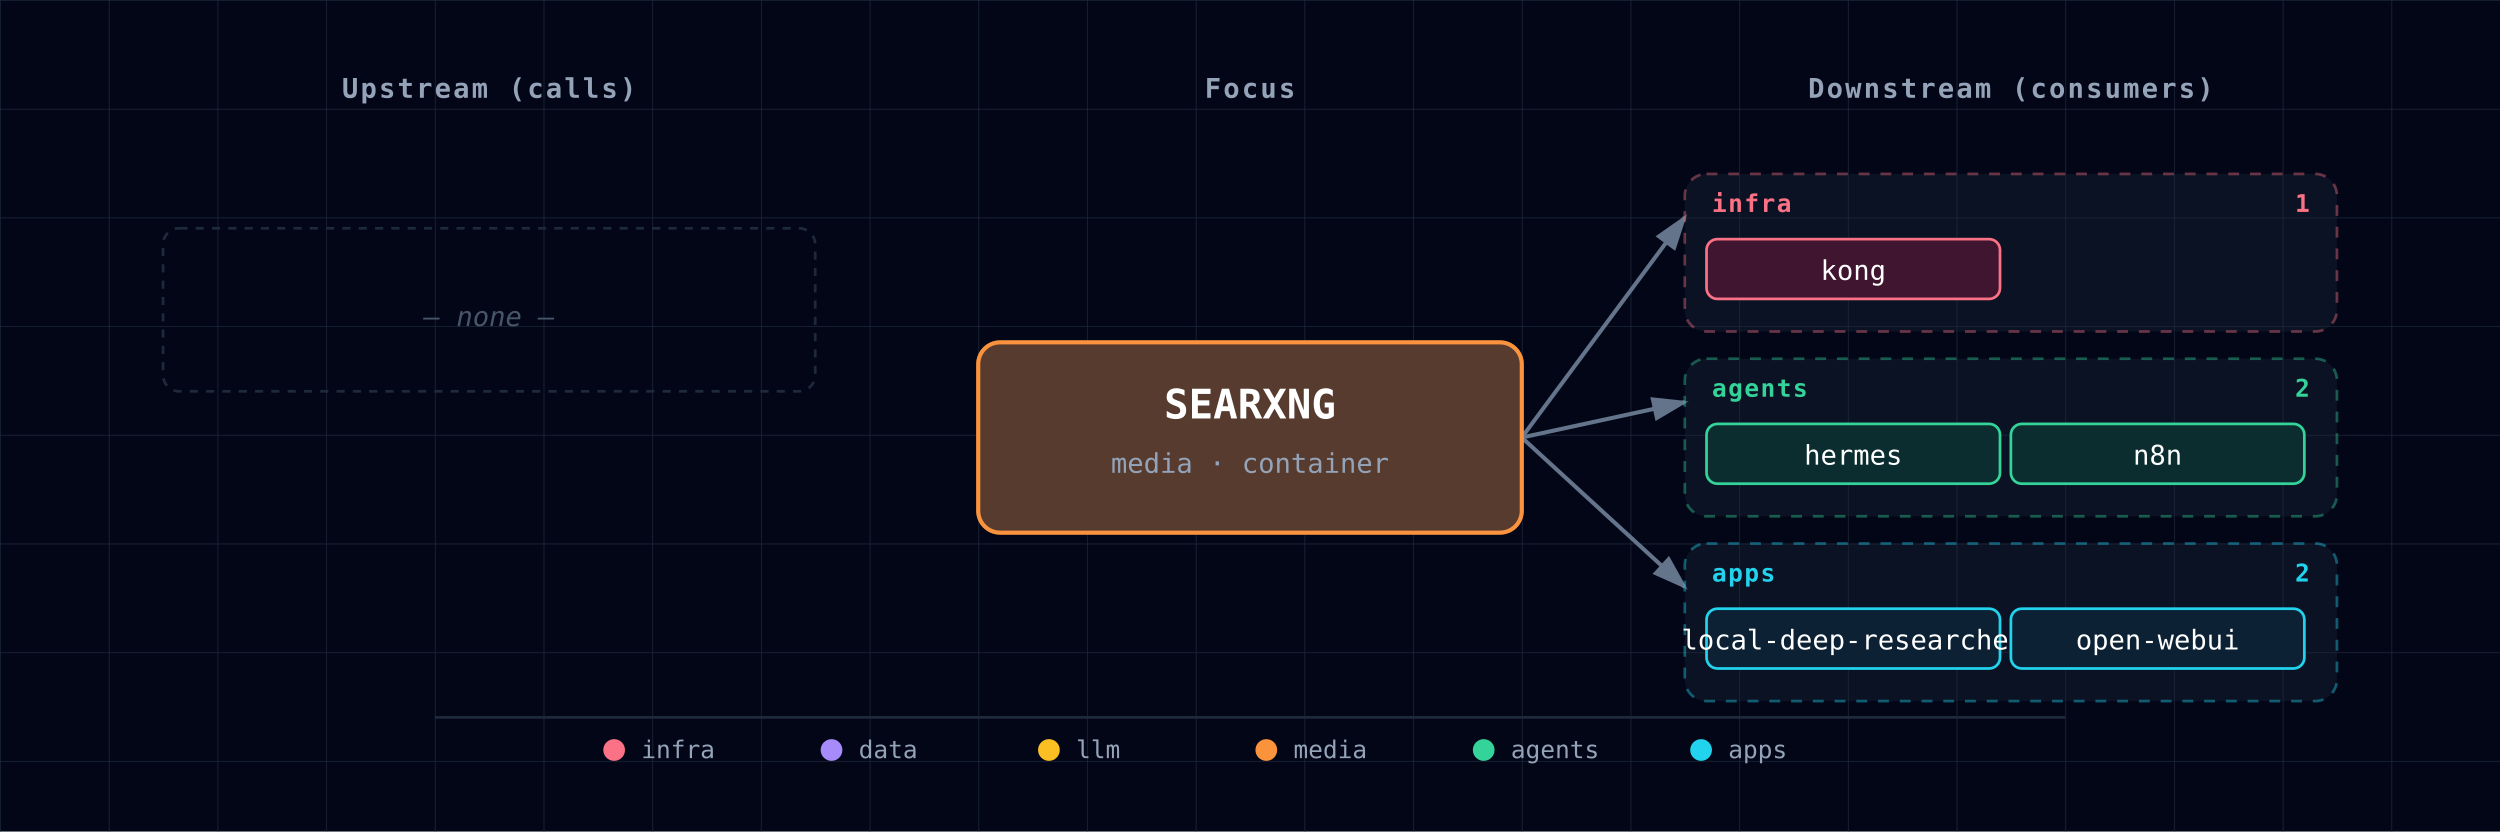
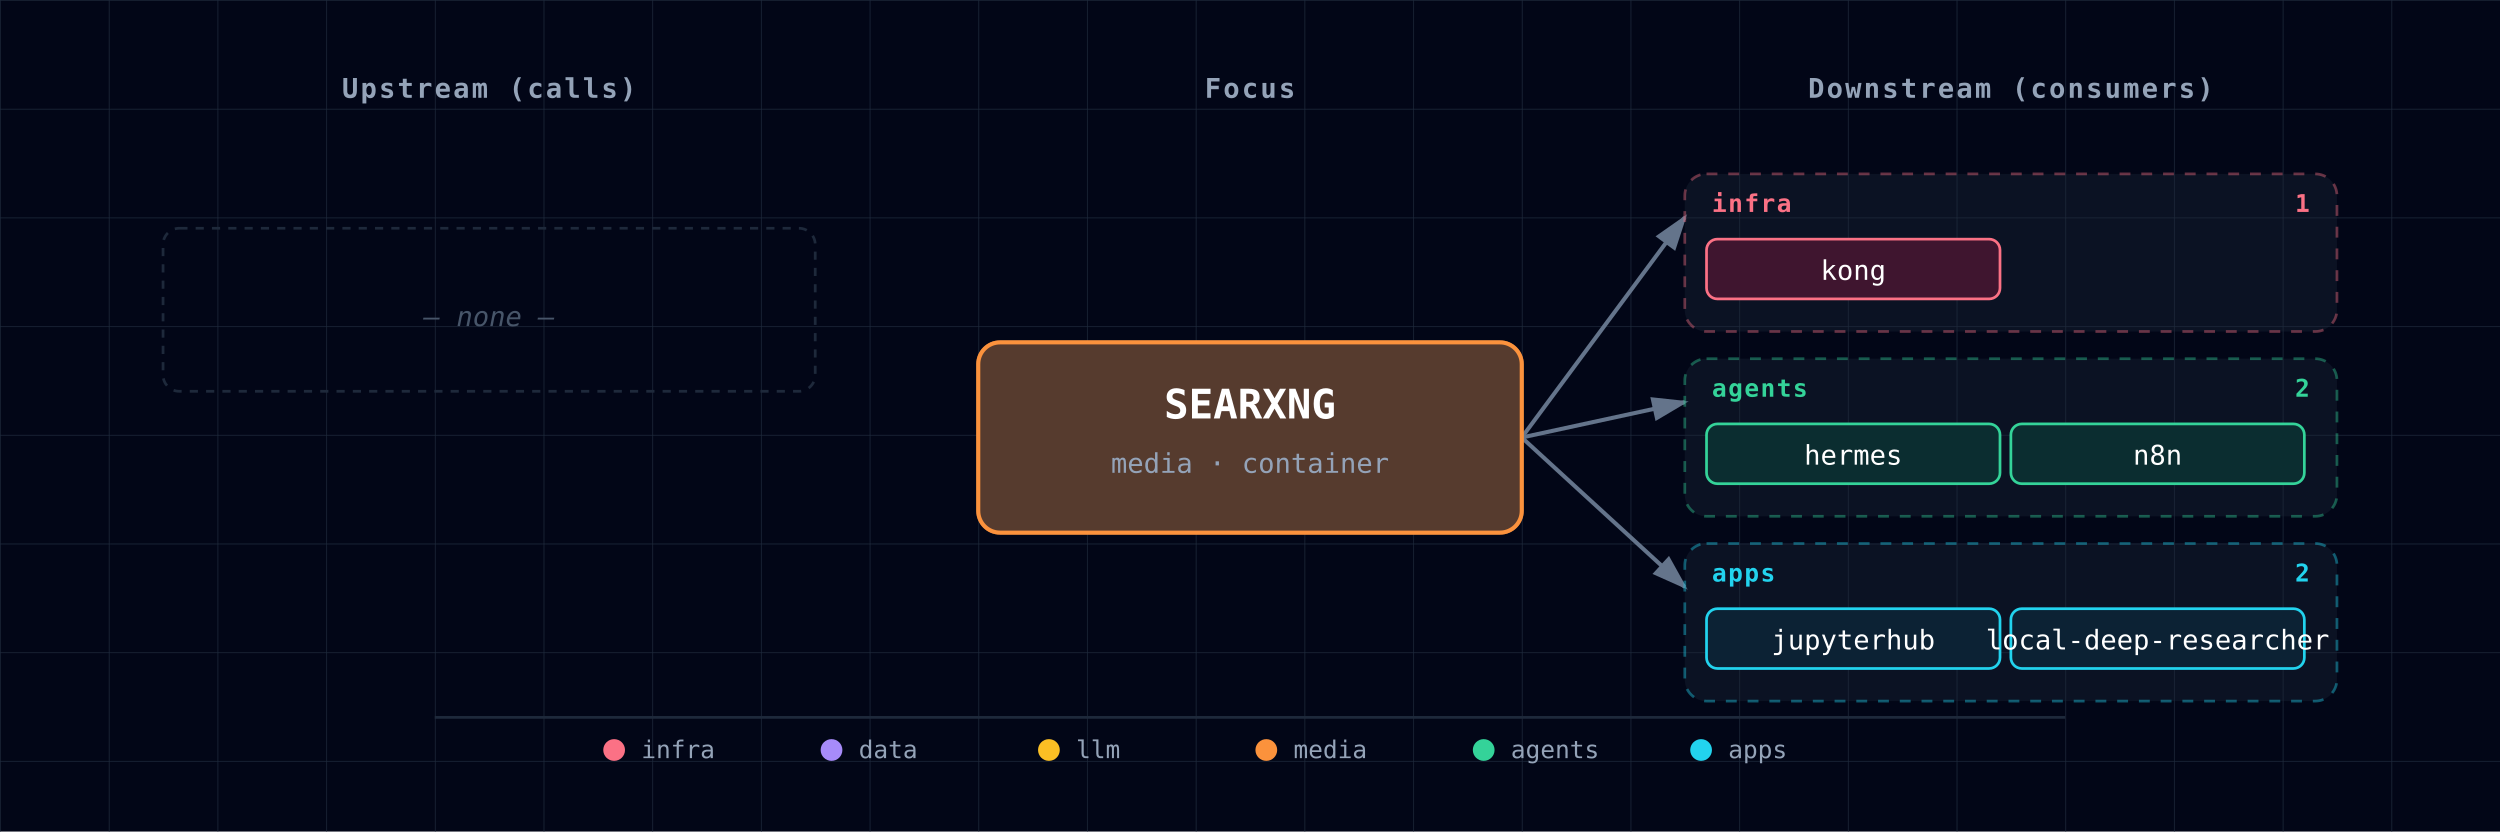
<svg xmlns="http://www.w3.org/2000/svg" viewBox="0 0 920 306" font-family="'JetBrains Mono', 'Fira Code', Menlo, Consolas, monospace">
  <defs>
    <pattern id="grid" width="40" height="40" patternUnits="userSpaceOnUse">
      <path d="M 40 0 L 0 0 0 40" fill="none" stroke="#1e293b" stroke-width="0.5" />
    </pattern>
    <marker id="arrowhead" markerWidth="9" markerHeight="6" refX="8" refY="3" orient="auto">
      <polygon points="0 0, 9 3, 0 6" fill="#64748b" />
    </marker>
    <filter id="focus-glow" x="-50%" y="-50%" width="200%" height="200%">
      <feGaussianBlur in="SourceAlpha" stdDeviation="6" />
      <feFlood flood-color="#fb923c" flood-opacity="0.6" />
      <feComposite in2="SourceAlpha" operator="in" />
      <feMerge>
        <feMergeNode />
        <feMergeNode in="SourceGraphic" />
      </feMerge>
    </filter>
  </defs>
  <rect width="920" height="306" fill="#020617" />
  <rect width="920" height="306" fill="url(#grid)" />
  <text x="180" y="36" fill="#94a3b8" font-size="10" font-weight="600" text-anchor="middle" letter-spacing="0.08em">Upstream (calls)</text>
  <text x="460" y="36" fill="#94a3b8" font-size="10" font-weight="600" text-anchor="middle" letter-spacing="0.08em">Focus</text>
  <text x="740" y="36" fill="#94a3b8" font-size="10" font-weight="600" text-anchor="middle" letter-spacing="0.08em">Downstream (consumers)</text>
  <line x1="560" y1="161" x2="620" y2="80" stroke="#64748b" stroke-width="1.5" marker-end="url(#arrowhead)" />
  <line x1="560" y1="161" x2="620" y2="148" stroke="#64748b" stroke-width="1.5" marker-end="url(#arrowhead)" />
  <line x1="560" y1="161" x2="620" y2="216" stroke="#64748b" stroke-width="1.5" marker-end="url(#arrowhead)" />
  <g>
    <rect x="60" y="84" width="240" height="60" rx="6" fill="none" stroke="#1e293b" stroke-width="1" stroke-dasharray="3,3" />
    <text x="180" y="120" fill="#475569" font-size="10" font-style="italic" text-anchor="middle">— none —</text>
  </g>
  <g>
    <g class="cluster">
      <rect x="620" y="64" width="240" height="58" rx="8" fill="rgba(30,41,59,0.35)" stroke="#fb7185" stroke-width="1" stroke-dasharray="4,4" stroke-opacity="0.4" />
      <text x="630" y="78" fill="#fb7185" font-size="9" font-weight="700" text-anchor="start" style="letter-spacing:0.06em;text-transform:uppercase;">infra</text>
      <text x="850" y="78" fill="#fb7185" font-size="9" font-weight="600" text-anchor="end">1</text>
    </g>
    <g>
      <rect x="628" y="88" width="108" height="22" rx="4" fill="#0f172a" />
      <rect x="628" y="88" width="108" height="22" rx="4" fill="rgba(136, 19, 55, 0.4)" stroke="#fb7185" stroke-width="1" />
      <text x="682" y="103" fill="white" font-size="10" text-anchor="middle">kong</text>
    </g>
    <g class="cluster">
      <rect x="620" y="132" width="240" height="58" rx="8" fill="rgba(30,41,59,0.35)" stroke="#34d399" stroke-width="1" stroke-dasharray="4,4" stroke-opacity="0.4" />
      <text x="630" y="146" fill="#34d399" font-size="9" font-weight="700" text-anchor="start" style="letter-spacing:0.06em;text-transform:uppercase;">agents</text>
      <text x="850" y="146" fill="#34d399" font-size="9" font-weight="600" text-anchor="end">2</text>
    </g>
    <g>
      <rect x="628" y="156" width="108" height="22" rx="4" fill="#0f172a" />
      <rect x="628" y="156" width="108" height="22" rx="4" fill="rgba(6, 78, 59, 0.4)" stroke="#34d399" stroke-width="1" />
      <text x="682" y="171" fill="white" font-size="10" text-anchor="middle">hermes</text>
    </g>
    <g>
      <rect x="740" y="156" width="108" height="22" rx="4" fill="#0f172a" />
      <rect x="740" y="156" width="108" height="22" rx="4" fill="rgba(6, 78, 59, 0.4)" stroke="#34d399" stroke-width="1" />
      <text x="794" y="171" fill="white" font-size="10" text-anchor="middle">n8n</text>
    </g>
    <g class="cluster">
      <rect x="620" y="200" width="240" height="58" rx="8" fill="rgba(30,41,59,0.35)" stroke="#22d3ee" stroke-width="1" stroke-dasharray="4,4" stroke-opacity="0.4" />
      <text x="630" y="214" fill="#22d3ee" font-size="9" font-weight="700" text-anchor="start" style="letter-spacing:0.06em;text-transform:uppercase;">apps</text>
      <text x="850" y="214" fill="#22d3ee" font-size="9" font-weight="600" text-anchor="end">2</text>
    </g>
    <g>
      <rect x="628" y="224" width="108" height="22" rx="4" fill="#0f172a" />
      <rect x="628" y="224" width="108" height="22" rx="4" fill="rgba(8, 51, 68, 0.4)" stroke="#22d3ee" stroke-width="1" />
-       <text x="682" y="239" fill="white" font-size="10" text-anchor="middle">local-deep-researcher</text>
+       <text x="682" y="239" fill="white" font-size="10" text-anchor="middle">jupyterhub</text>
    </g>
    <g>
      <rect x="740" y="224" width="108" height="22" rx="4" fill="#0f172a" />
      <rect x="740" y="224" width="108" height="22" rx="4" fill="rgba(8, 51, 68, 0.4)" stroke="#22d3ee" stroke-width="1" />
-       <text x="794" y="239" fill="white" font-size="10" text-anchor="middle">open-webui</text>
+       <text x="794" y="239" fill="white" font-size="10" text-anchor="middle">local-deep-researcher</text>
    </g>
  </g>
  <g class="focus" filter="url(#focus-glow)">
    <rect x="360" y="126" width="200" height="70" rx="8" fill="#0f172a" />
    <rect x="360" y="126" width="200" height="70" rx="8" fill="rgba(251, 146, 60, 0.3)" stroke="#fb923c" stroke-width="1.5" />
    <text x="460" y="154" fill="white" font-size="15" font-weight="700" text-anchor="middle">SEARXNG</text>
    <text x="460" y="174" fill="#94a3b8" font-size="10" text-anchor="middle">media · container</text>
  </g>
  <g class="legend">
    <line x1="160" y1="264" x2="760" y2="264" stroke="#1e293b" stroke-width="1" />
    <circle cx="226" cy="276" r="4" fill="#fb7185" />
    <text x="236" y="279" fill="#94a3b8" font-size="9" font-weight="400" text-anchor="start">infra</text>
    <circle cx="306" cy="276" r="4" fill="#a78bfa" />
    <text x="316" y="279" fill="#94a3b8" font-size="9" font-weight="400" text-anchor="start">data</text>
    <circle cx="386" cy="276" r="4" fill="#fbbf24" />
    <text x="396" y="279" fill="#94a3b8" font-size="9" font-weight="400" text-anchor="start">llm</text>
    <circle cx="466" cy="276" r="4" fill="#fb923c" />
    <text x="476" y="279" fill="#94a3b8" font-size="9" font-weight="400" text-anchor="start">media</text>
    <circle cx="546" cy="276" r="4" fill="#34d399" />
    <text x="556" y="279" fill="#94a3b8" font-size="9" font-weight="400" text-anchor="start">agents</text>
    <circle cx="626" cy="276" r="4" fill="#22d3ee" />
    <text x="636" y="279" fill="#94a3b8" font-size="9" font-weight="400" text-anchor="start">apps</text>
  </g>
</svg>
